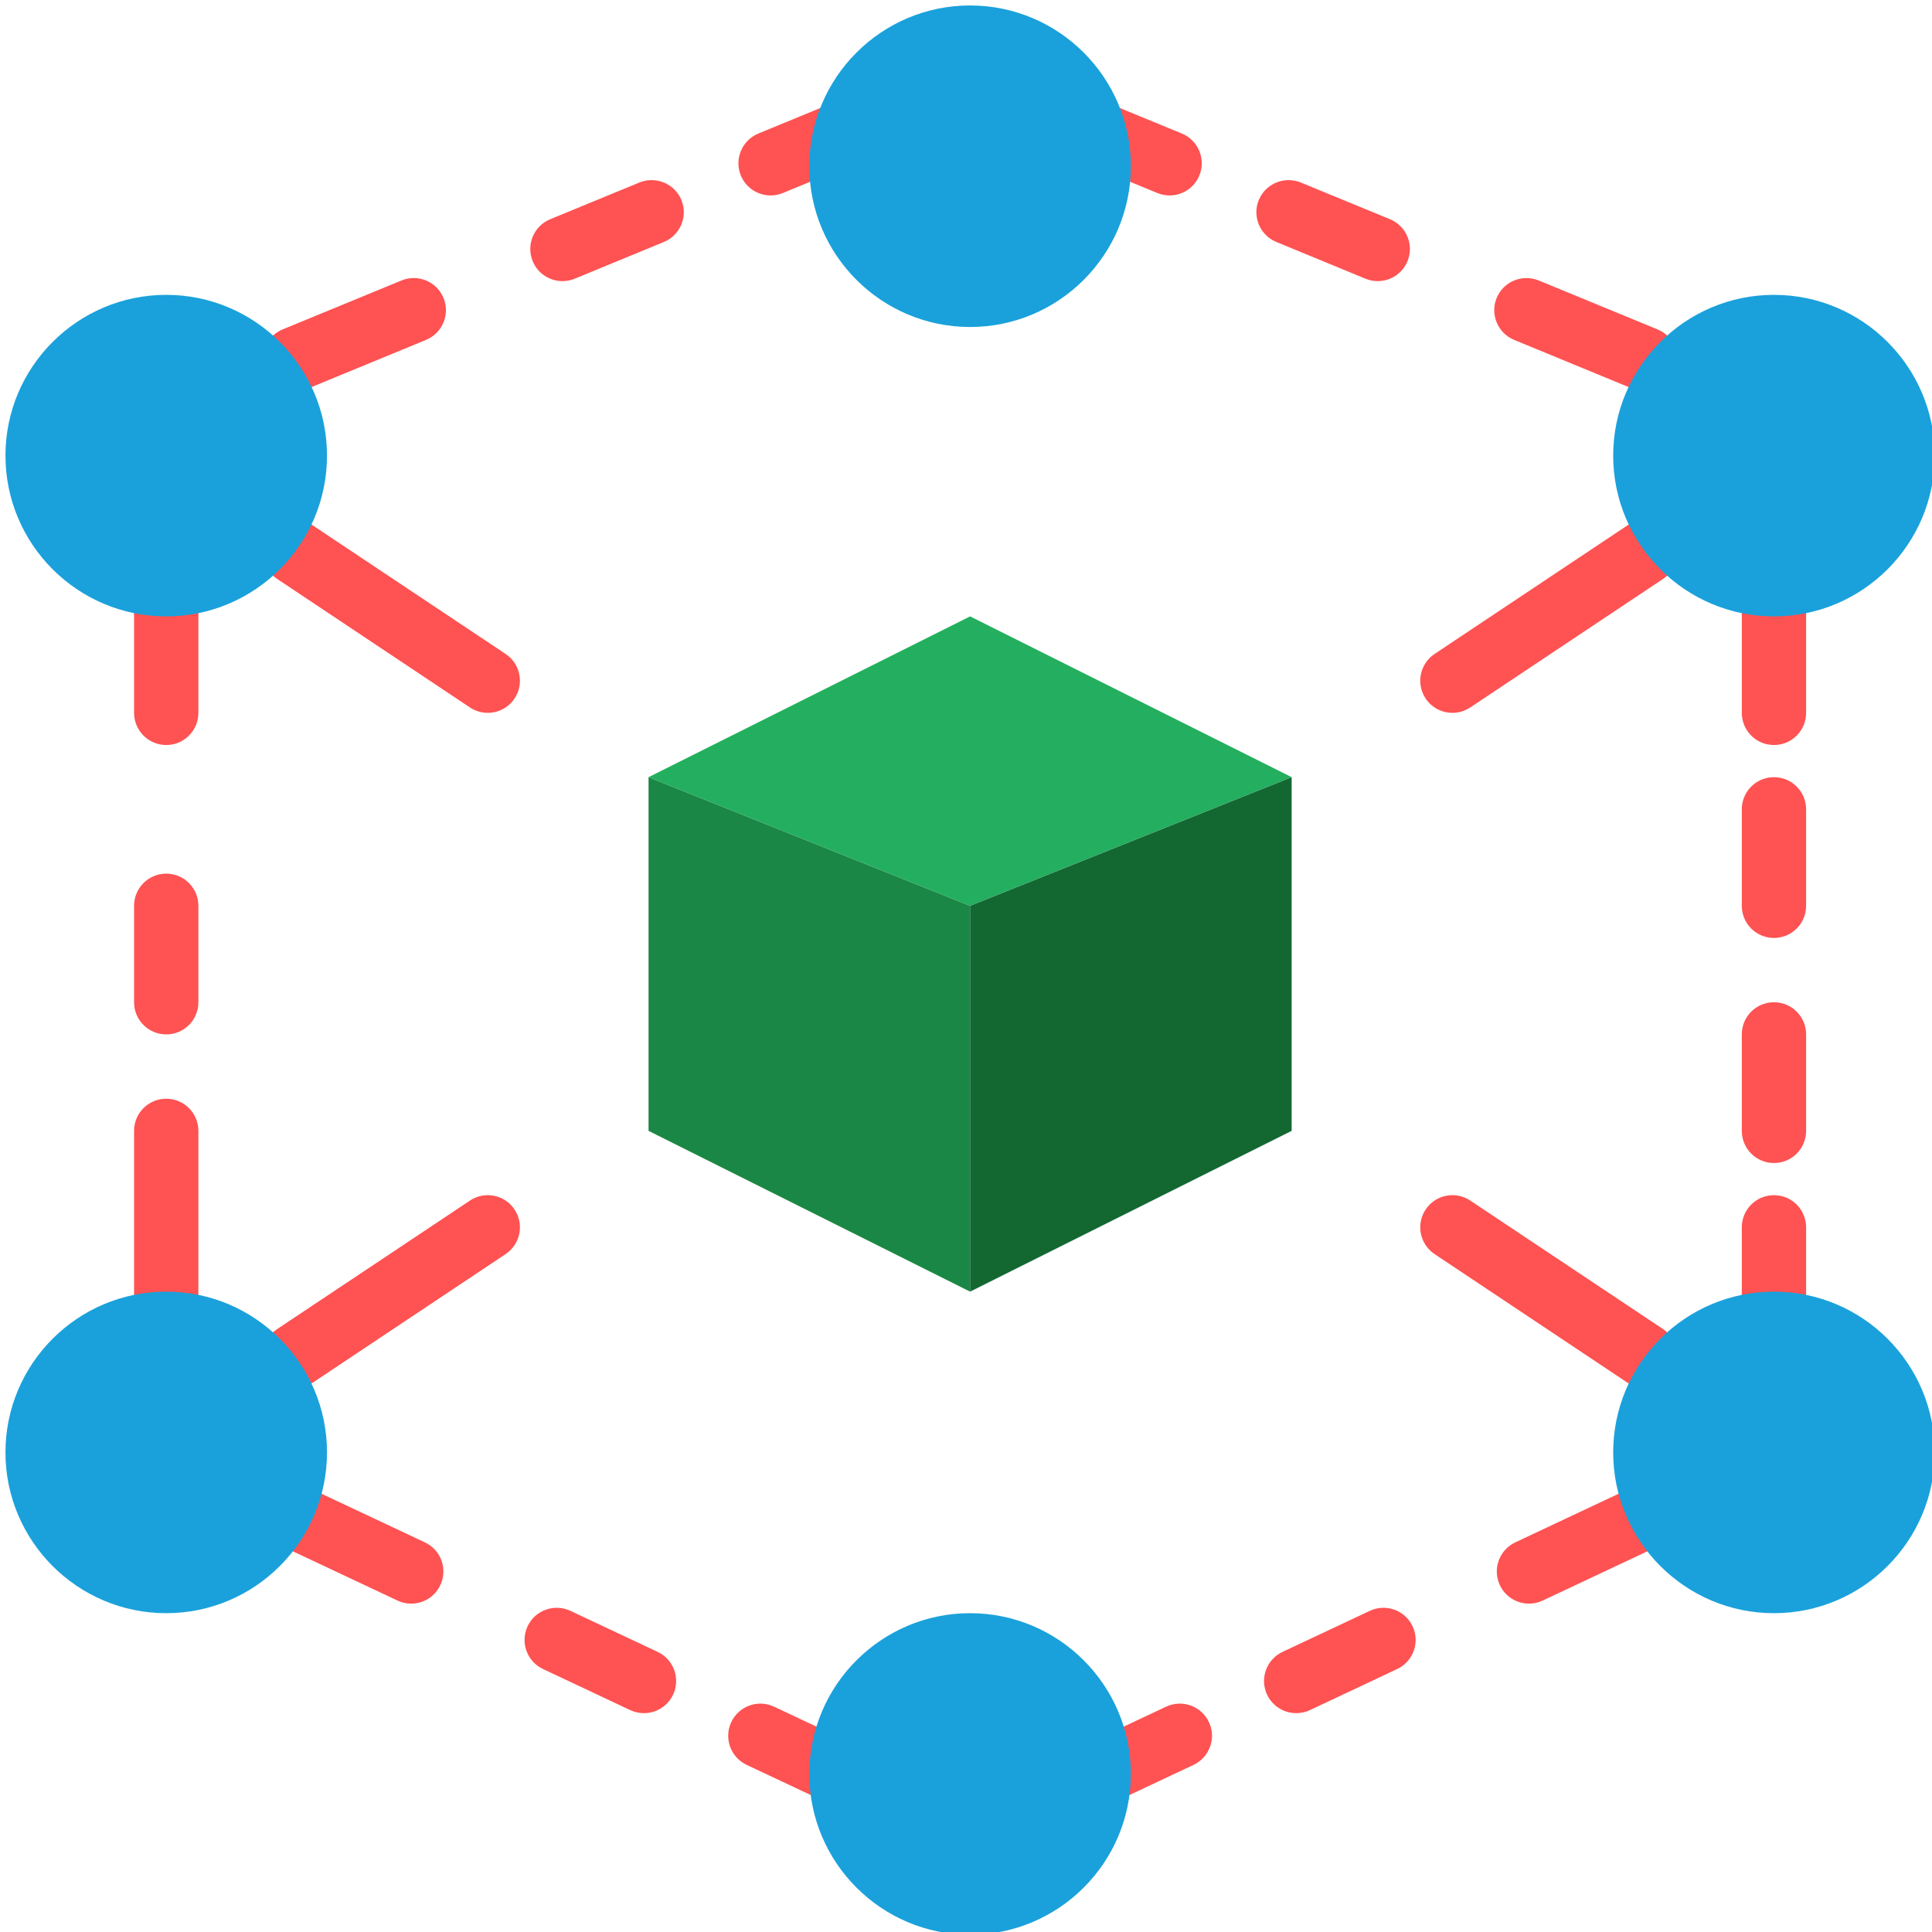
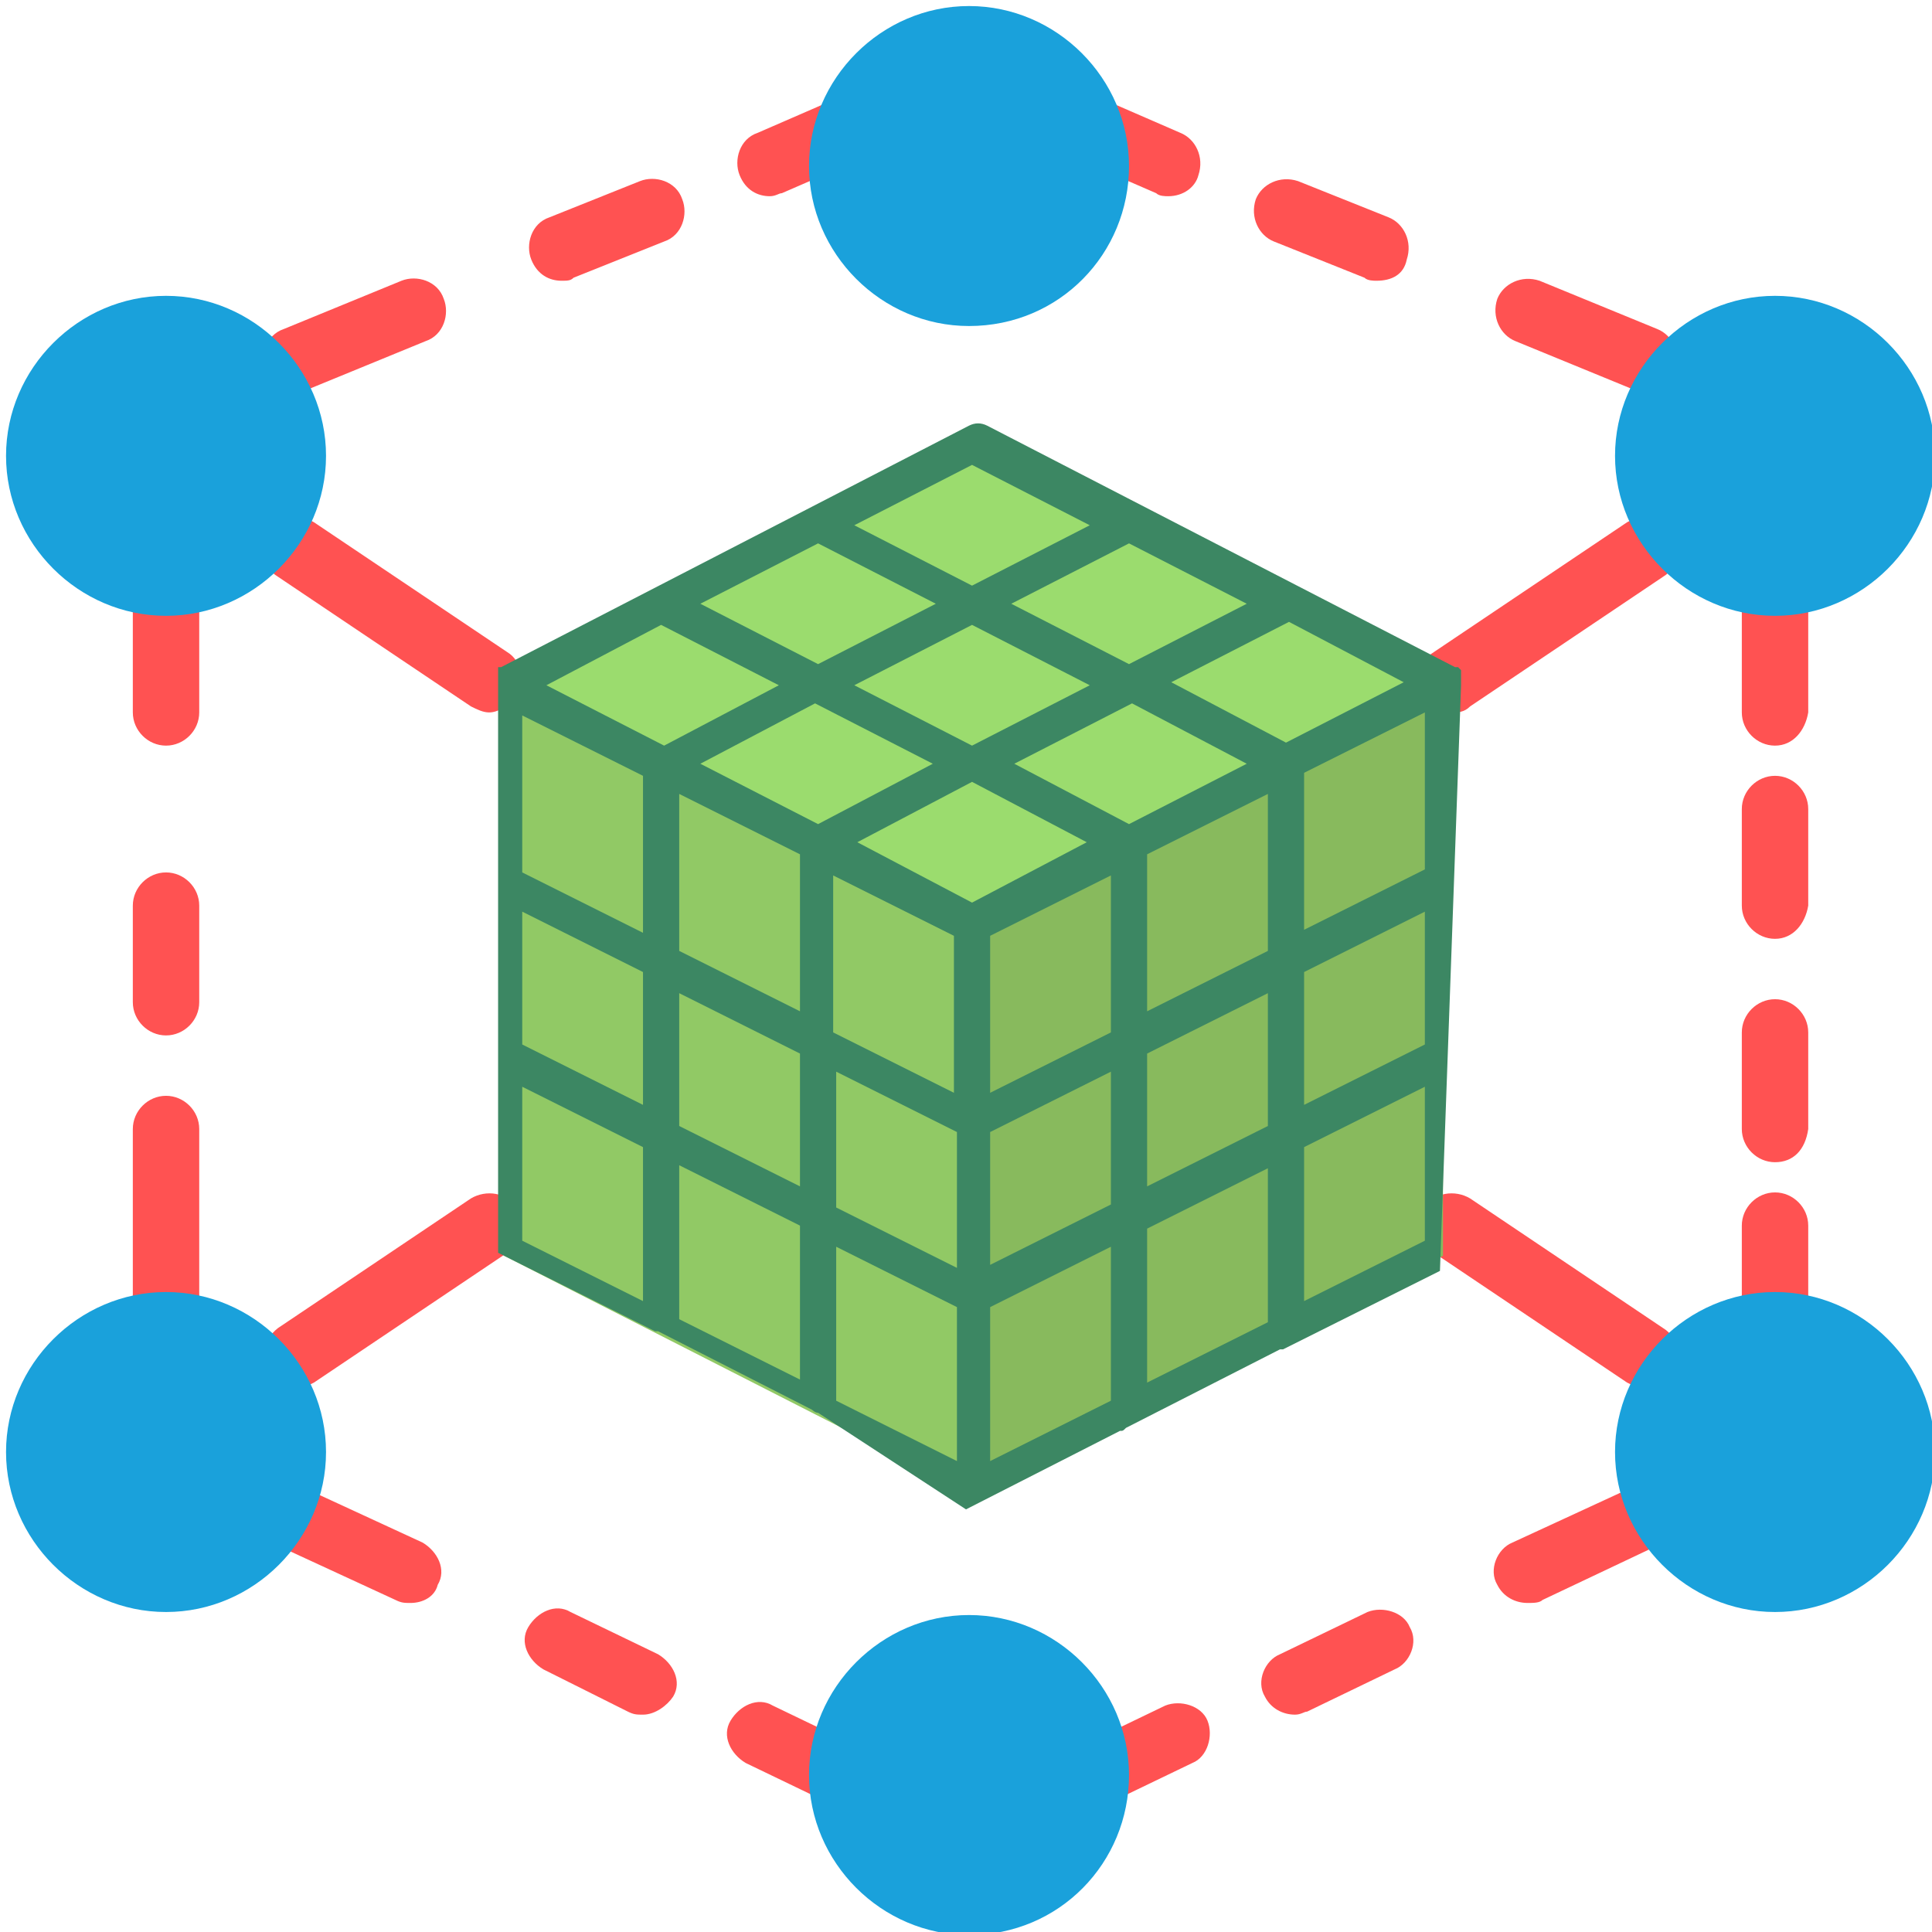
- <svg xmlns="http://www.w3.org/2000/svg" height="64px" width="64px" version="1.1" id="Layer_1" viewBox="-51.2 -51.2 614.40 614.40" xml:space="preserve" fill="#000000" stroke="#000000" stroke-width="0.005">
-   <defs id="defs54" />
-   <g id="SVGRepo_bgCarrier" stroke-width="0" transform="matrix(1.198303,0,0,1.198303,-49.4639,-49.4639)" />
-   <g id="SVGRepo_tracerCarrier" stroke-linecap="round" stroke-linejoin="round" stroke="#cccccc" stroke-width="7.168" transform="matrix(1.198303,0,0,1.198303,-49.4639,-49.4639)" />
-   <g id="SVGRepo_iconCarrier" transform="matrix(1.198303,0,0,1.198303,-49.4639,-49.4639)">
-     <g id="g48">
-       <g id="g16">
-         <path style="fill:#ff5252" d="m 42.667,196.267 c -4.71,0 -8.533,-3.814 -8.533,-8.533 V 153.6 c 0,-4.719 3.823,-8.533 8.533,-8.533 4.71,0 8.533,3.814 8.533,8.533 v 34.133 c 0,4.719 -3.823,8.534 -8.533,8.534 m 0,76.8 c -4.71,0 -8.533,-3.814 -8.533,-8.533 v -25.6 c 0,-4.719 3.823,-8.533 8.533,-8.533 4.71,0 8.533,3.814 8.533,8.533 v 25.6 c 0,4.718 -3.823,8.533 -8.533,8.533 m 0,85.333 c -4.71,0 -8.533,-3.814 -8.533,-8.533 v -51.2 c 0,-4.719 3.823,-8.533 8.533,-8.533 4.71,0 8.533,3.814 8.533,8.533 v 51.2 c 0,4.719 -3.823,8.533 -8.533,8.533" id="path4" />
-         <path style="fill:#ff5252" d="m 107.68,424.133 c -1.22,0 -2.458,-0.256 -3.627,-0.811 L 73.171,408.79 c -4.267,-2.005 -6.101,-7.091 -4.087,-11.358 2.005,-4.275 7.091,-6.093 11.349,-4.087 l 30.882,14.532 c 4.267,2.005 6.101,7.091 4.087,11.358 -1.45,3.089 -4.522,4.898 -7.722,4.898 m 61.772,29.065 c -1.22,0 -2.458,-0.256 -3.635,-0.802 L 142.658,441.49 c -4.258,-2.005 -6.093,-7.091 -4.087,-11.358 2.005,-4.267 7.1,-6.076 11.358,-4.087 l 23.159,10.897 c 4.267,2.005 6.093,7.091 4.087,11.358 -1.451,3.089 -4.523,4.898 -7.723,4.898 m 52.412,24.67 c -1.22,0 -2.458,-0.256 -3.627,-0.811 l -21.53,-10.129 c -4.267,-2.014 -6.101,-7.091 -4.087,-11.358 2.005,-4.267 7.1,-6.084 11.349,-4.096 l 21.53,10.138 c 4.267,2.005 6.093,7.091 4.087,11.358 -1.45,3.089 -4.522,4.898 -7.722,4.898" id="path6" />
-         <path style="fill:#ff5252" d="m 469.333,196.267 c -4.719,0 -8.533,-3.814 -8.533,-8.533 V 153.6 c 0,-4.719 3.814,-8.533 8.533,-8.533 4.719,0 8.533,3.814 8.533,8.533 v 34.133 c 0.001,4.719 -3.814,8.534 -8.533,8.534 m 0,51.2 c -4.719,0 -8.533,-3.814 -8.533,-8.533 v -25.6 c 0,-4.719 3.814,-8.533 8.533,-8.533 4.719,0 8.533,3.814 8.533,8.533 v 25.6 c 0.001,4.718 -3.814,8.533 -8.533,8.533 m 0,59.733 c -4.719,0 -8.533,-3.814 -8.533,-8.533 v -25.6 c 0,-4.719 3.814,-8.533 8.533,-8.533 4.719,0 8.533,3.814 8.533,8.533 v 25.6 c 0.001,4.719 -3.814,8.533 -8.533,8.533 m 0,51.2 c -4.719,0 -8.533,-3.814 -8.533,-8.533 v -25.6 c 0,-4.719 3.814,-8.533 8.533,-8.533 4.719,0 8.533,3.814 8.533,8.533 v 25.6 c 0.001,4.719 -3.814,8.533 -8.533,8.533" id="path8" />
-         <path style="fill:#ff5252" d="m 404.325,424.133 c -3.209,0 -6.272,-1.809 -7.731,-4.898 -2.005,-4.267 -0.171,-9.353 4.087,-11.358 l 30.882,-14.532 c 4.275,-2.005 9.353,-0.179 11.358,4.087 2.005,4.266 0.179,9.353 -4.087,11.358 l -30.882,14.532 c -1.178,0.555 -2.407,0.811 -3.627,0.811 m -61.773,29.065 c -3.2,0 -6.272,-1.809 -7.731,-4.898 -2.005,-4.267 -0.171,-9.353 4.087,-11.358 l 23.168,-10.897 c 4.258,-1.997 9.344,-0.179 11.349,4.087 2.014,4.267 0.179,9.353 -4.087,11.358 l -23.159,10.906 c -1.178,0.546 -2.415,0.802 -3.627,0.802 m -52.412,24.67 c -3.2,0 -6.272,-1.809 -7.731,-4.898 -2.005,-4.267 -0.179,-9.353 4.087,-11.358 l 21.53,-10.138 c 4.258,-1.988 9.353,-0.171 11.358,4.096 2.005,4.267 0.179,9.344 -4.087,11.358 l -21.53,10.129 c -1.178,0.555 -2.407,0.811 -3.627,0.811" id="path10" />
-         <path style="fill:#ff5252" d="m 308.946,50.417 c -1.084,0 -2.185,-0.205 -3.243,-0.64 l -18.816,-7.748 c -4.361,-1.801 -6.434,-6.784 -4.642,-11.145 1.792,-4.352 6.793,-6.417 11.136,-4.642 l 18.816,7.748 c 4.361,1.801 6.434,6.784 4.642,11.145 -1.357,3.293 -4.539,5.282 -7.893,5.282 m 55.236,22.741 c -1.084,0 -2.185,-0.205 -3.251,-0.64 L 337.26,62.764 c -4.352,-1.801 -6.434,-6.784 -4.642,-11.136 1.801,-4.352 6.793,-6.409 11.145,-4.642 l 23.671,9.745 c 4.361,1.801 6.434,6.784 4.642,11.145 -1.357,3.294 -4.54,5.282 -7.894,5.282 m 71.015,29.244 c -1.084,0 -2.176,-0.213 -3.243,-0.64 L 400.389,88.757 c -4.352,-1.801 -6.434,-6.784 -4.642,-11.136 1.801,-4.361 6.784,-6.409 11.145,-4.642 l 31.556,12.996 c 4.361,1.801 6.434,6.784 4.642,11.145 -1.357,3.285 -4.54,5.282 -7.893,5.282" id="path12" />
-         <path style="fill:#ff5252" d="m 203.054,50.417 c -3.354,0 -6.537,-1.988 -7.893,-5.282 -1.792,-4.361 0.282,-9.344 4.642,-11.145 l 18.816,-7.748 c 4.343,-1.783 9.335,0.282 11.136,4.642 1.792,4.361 -0.282,9.344 -4.642,11.145 l -18.816,7.748 c -1.058,0.435 -2.159,0.64 -3.243,0.64 m -55.236,22.741 c -3.354,0 -6.537,-1.988 -7.893,-5.282 -1.792,-4.361 0.282,-9.344 4.642,-11.145 l 23.671,-9.745 c 4.343,-1.775 9.344,0.282 11.145,4.642 1.792,4.352 -0.29,9.335 -4.642,11.136 l -23.671,9.754 c -1.068,0.435 -2.168,0.64 -3.252,0.64 m -71.015,29.244 c -3.354,0 -6.537,-1.997 -7.893,-5.282 -1.792,-4.361 0.282,-9.344 4.642,-11.145 l 31.556,-12.996 c 4.361,-1.783 9.344,0.282 11.145,4.642 1.792,4.352 -0.282,9.335 -4.642,11.136 l -31.565,13.005 c -1.058,0.426 -2.159,0.64 -3.243,0.64" id="path14" />
-       </g>
-       <polygon style="fill:#1b8746" points="170.667,298.667 170.667,204.8 256,238.933 256,341.333 " id="polygon18" />
-       <polygon style="fill:#136832" points="341.333,298.667 341.333,204.8 256,238.933 256,341.333 " id="polygon20" />
-       <polygon style="fill:#24ae5f" points="170.667,204.8 256,162.133 341.333,204.8 256,238.933 " id="polygon22" />
-       <g id="g32">
-         <path style="fill:#ff5252" d="m 127.991,187.733 c -1.621,0 -3.268,-0.469 -4.727,-1.434 l -51.2,-34.133 c -3.917,-2.62 -4.975,-7.91 -2.364,-11.836 2.62,-3.925 7.902,-4.983 11.836,-2.364 l 51.2,34.133 c 3.917,2.62 4.975,7.91 2.364,11.836 -1.647,2.467 -4.352,3.798 -7.109,3.798" id="path24" />
-         <path style="fill:#ff5252" d="m 384.009,187.733 c -2.756,0 -5.461,-1.331 -7.108,-3.797 -2.611,-3.925 -1.553,-9.216 2.364,-11.836 l 51.2,-34.133 c 3.934,-2.62 9.225,-1.562 11.836,2.364 2.62,3.925 1.562,9.216 -2.364,11.836 l -51.2,34.133 c -1.46,0.964 -3.107,1.433 -4.728,1.433" id="path26" />
-         <path style="fill:#ff5252" d="m 435.191,366.933 c -1.621,0 -3.268,-0.469 -4.727,-1.434 l -51.2,-34.133 c -3.917,-2.62 -4.975,-7.91 -2.364,-11.836 2.611,-3.925 7.91,-4.983 11.836,-2.364 l 51.2,34.133 c 3.925,2.62 4.983,7.91 2.364,11.836 -1.639,2.467 -4.352,3.798 -7.109,3.798" id="path28" />
-         <path style="fill:#ff5252" d="m 76.809,366.933 c -2.756,0 -5.461,-1.331 -7.108,-3.797 -2.611,-3.925 -1.553,-9.216 2.364,-11.836 l 51.2,-34.133 c 3.917,-2.62 9.216,-1.562 11.836,2.364 2.611,3.925 1.553,9.216 -2.364,11.836 l -51.2,34.133 c -1.46,0.964 -3.107,1.433 -4.728,1.433" id="path30" />
-       </g>
-       <g id="g46">
-         <path style="fill:#1aa1db" d="M 42.667,162.133 C 19.14,162.133 0,142.993 0,119.467 0,95.941 19.14,76.8 42.667,76.8 c 23.527,0 42.667,19.14 42.667,42.667 0,23.527 -19.141,42.666 -42.667,42.666" id="path34" />
-         <path style="fill:#1aa1db" d="m 256,85.333 c -23.526,0 -42.667,-19.14 -42.667,-42.667 C 213.333,19.139 232.474,0 256,0 c 23.526,0 42.667,19.14 42.667,42.667 0,23.527 -19.141,42.666 -42.667,42.666" id="path36" />
-         <path style="fill:#1aa1db" d="m 256,512 c -23.526,0 -42.667,-19.14 -42.667,-42.667 0,-23.526 19.14,-42.667 42.667,-42.667 23.526,0 42.667,19.14 42.667,42.667 C 298.667,492.86 279.526,512 256,512" id="path38" />
-         <path style="fill:#1aa1db" d="m 469.333,162.133 c -23.526,0 -42.667,-19.14 -42.667,-42.667 0,-23.527 19.141,-42.666 42.667,-42.666 23.527,0 42.667,19.14 42.667,42.667 0,23.527 -19.14,42.666 -42.667,42.666" id="path40" />
-         <path style="fill:#1aa1db" d="m 469.333,426.667 c -23.526,0 -42.667,-19.14 -42.667,-42.667 0,-23.527 19.14,-42.667 42.667,-42.667 23.527,0 42.667,19.141 42.667,42.667 0,23.526 -19.14,42.667 -42.667,42.667" id="path42" />
-         <path style="fill:#1aa1db" d="M 42.667,426.667 C 19.14,426.667 0,407.526 0,384 c 0,-23.526 19.14,-42.667 42.667,-42.667 23.527,0 42.666,19.141 42.666,42.667 0,23.526 -19.14,42.667 -42.666,42.667" id="path44" />
-       </g>
+ <svg xmlns="http://www.w3.org/2000/svg" version="1.1" x="0px" y="0px" viewBox="0 0 64 64" style="enable-background:new 0 0 64 64;" xml:space="preserve">
+   <style type="text/css">
+ 	.st0{fill:#FF5252;stroke:#000000;stroke-width:6.390949e-04;stroke-miterlimit:10;}
+ 	.st1{fill:#1AA1DB;stroke:#000000;stroke-width:6.390949e-04;stroke-miterlimit:10;}
+ 	.st2{fill:#91C965;}
+ 	.st3{fill:#88BA5D;}
+ 	.st4{fill:#9BDC6E;}
+ 	.st5{fill:#3C8763;}
+ </style>
+   <g id="net">
+     <g id="g16">
+       <path id="path4" class="st0" d="M5.5,24.7c-0.6,0-1.1-0.5-1.1-1.1v-4.3c0-0.6,0.5-1.1,1.1-1.1s1.1,0.5,1.1,1.1v4.3    C6.6,24.2,6.1,24.7,5.5,24.7 M5.5,34.3c-0.6,0-1.1-0.5-1.1-1.1V30c0-0.6,0.5-1.1,1.1-1.1s1.1,0.5,1.1,1.1v3.2    C6.6,33.8,6.1,34.3,5.5,34.3 M5.5,44.9c-0.6,0-1.1-0.5-1.1-1.1v-6.4c0-0.6,0.5-1.1,1.1-1.1s1.1,0.5,1.1,1.1v6.4    C6.6,44.4,6.1,44.9,5.5,44.9" />
+       <path id="path6" class="st0" d="M13.6,53.1c-0.2,0-0.3,0-0.5-0.1l-3.9-1.8c-0.5-0.3-0.8-0.9-0.5-1.4s0.9-0.8,1.4-0.5l3.9,1.8    c0.5,0.3,0.8,0.9,0.5,1.4C14.4,52.9,14,53.1,13.6,53.1 M21.3,56.8c-0.2,0-0.3,0-0.5-0.1L18,55.3c-0.5-0.3-0.8-0.9-0.5-1.4    s0.9-0.8,1.4-0.5l2.9,1.4c0.5,0.3,0.8,0.9,0.5,1.4C22.1,56.5,21.7,56.8,21.3,56.8 M27.9,59.8c-0.2,0-0.3,0-0.5-0.1l-2.7-1.3    c-0.5-0.3-0.8-0.9-0.5-1.4s0.9-0.8,1.4-0.5l2.7,1.3c0.5,0.3,0.8,0.9,0.5,1.4C28.7,59.6,28.3,59.8,27.9,59.8" />
+       <path id="path8" class="st0" d="M58.8,24.7c-0.6,0-1.1-0.5-1.1-1.1v-4.3c0-0.6,0.5-1.1,1.1-1.1s1.1,0.5,1.1,1.1v4.3    C59.8,24.2,59.4,24.7,58.8,24.7 M58.8,31.1c-0.6,0-1.1-0.5-1.1-1.1v-3.2c0-0.6,0.5-1.1,1.1-1.1s1.1,0.5,1.1,1.1V30    C59.8,30.6,59.4,31.1,58.8,31.1 M58.8,38.5c-0.6,0-1.1-0.5-1.1-1.1v-3.2c0-0.6,0.5-1.1,1.1-1.1s1.1,0.5,1.1,1.1v3.2    C59.8,38.1,59.4,38.5,58.8,38.5 M58.8,44.9c-0.6,0-1.1-0.5-1.1-1.1v-3.2c0-0.6,0.5-1.1,1.1-1.1s1.1,0.5,1.1,1.1v3.2    C59.8,44.4,59.4,44.9,58.8,44.9" />
+       <path id="path10" class="st0" d="M50.6,53.1c-0.4,0-0.8-0.2-1-0.6c-0.3-0.5,0-1.2,0.5-1.4l3.9-1.8c0.5-0.3,1.2,0,1.4,0.5    c0.3,0.5,0,1.2-0.5,1.4L51.1,53C51,53.1,50.8,53.1,50.6,53.1 M42.9,56.8c-0.4,0-0.8-0.2-1-0.6c-0.3-0.5,0-1.2,0.5-1.4l2.9-1.4    c0.5-0.2,1.2,0,1.4,0.5c0.3,0.5,0,1.2-0.5,1.4l-2.9,1.4C43.2,56.7,43.1,56.8,42.9,56.8 M36.4,59.8c-0.4,0-0.8-0.2-1-0.6    c-0.3-0.5,0-1.2,0.5-1.4l2.7-1.3c0.5-0.2,1.2,0,1.4,0.5s0,1.2-0.5,1.4l-2.7,1.3C36.7,59.8,36.5,59.8,36.4,59.8" />
+       <path id="path12" class="st0" d="M38.7,6.5c-0.1,0-0.3,0-0.4-0.1l-2.3-1c-0.5-0.2-0.8-0.8-0.6-1.4c0.2-0.5,0.8-0.8,1.4-0.6l2.3,1    c0.5,0.2,0.8,0.8,0.6,1.4C39.6,6.2,39.2,6.5,38.7,6.5 M45.6,9.3c-0.1,0-0.3,0-0.4-0.1l-3-1.2c-0.5-0.2-0.8-0.8-0.6-1.4    C41.8,6.1,42.4,5.8,43,6l3,1.2c0.5,0.2,0.8,0.8,0.6,1.4C46.5,9.1,46.1,9.3,45.6,9.3 M54.5,13c-0.1,0-0.3,0-0.4-0.1l-3.9-1.6    c-0.5-0.2-0.8-0.8-0.6-1.4c0.2-0.5,0.8-0.8,1.4-0.6l3.9,1.6c0.5,0.2,0.8,0.8,0.6,1.4C55.3,12.7,54.9,13,54.5,13" />
+       <path id="path14" class="st0" d="M25.5,6.5c-0.4,0-0.8-0.2-1-0.7s0-1.2,0.6-1.4l2.3-1c0.5-0.2,1.2,0,1.4,0.6    c0.2,0.5,0,1.2-0.6,1.4l-2.3,1C25.8,6.4,25.7,6.5,25.5,6.5 M18.6,9.3c-0.4,0-0.8-0.2-1-0.7s0-1.2,0.6-1.4l3-1.2    c0.5-0.2,1.2,0,1.4,0.6c0.2,0.5,0,1.2-0.6,1.4l-3,1.2C18.9,9.3,18.8,9.3,18.6,9.3 M9.8,13c-0.4,0-0.8-0.2-1-0.7s0-1.2,0.6-1.4    l3.9-1.6c0.5-0.2,1.2,0,1.4,0.6c0.2,0.5,0,1.2-0.6,1.4l-3.9,1.6C10,12.9,9.9,13,9.8,13" />
+     </g>
+     <g id="g32">
+       <path id="path24" class="st0" d="M16.2,23.6c-0.2,0-0.4-0.1-0.6-0.2l-6.4-4.3c-0.5-0.3-0.6-1-0.3-1.5s1-0.6,1.5-0.3l6.4,4.3    c0.5,0.3,0.6,1,0.3,1.5C16.8,23.4,16.5,23.6,16.2,23.6" />
+       <path id="path26" class="st0" d="M48.1,23.6c-0.3,0-0.7-0.2-0.9-0.5c-0.3-0.5-0.2-1.2,0.3-1.5l6.4-4.3c0.5-0.3,1.2-0.2,1.5,0.3    s0.2,1.2-0.3,1.5l-6.4,4.3C48.5,23.6,48.3,23.6,48.1,23.6" />
+       <path id="path28" class="st0" d="M54.5,46c-0.2,0-0.4-0.1-0.6-0.2l-6.4-4.3c-0.5-0.3-0.6-1-0.3-1.5s1-0.6,1.5-0.3l6.4,4.3    c0.5,0.3,0.6,1,0.3,1.5C55.2,45.8,54.8,46,54.5,46" />
+       <path id="path30" class="st0" d="M9.8,46c-0.3,0-0.7-0.2-0.9-0.5C8.6,45,8.7,44.4,9.2,44l6.4-4.3c0.5-0.3,1.2-0.2,1.5,0.3    s0.2,1.2-0.3,1.5l-6.4,4.3C10.2,45.9,10,46,9.8,46" />
+     </g>
+     <g id="g46">
+       <path id="path34" class="st1" d="M5.5,20.4c-2.9,0-5.3-2.4-5.3-5.3s2.4-5.3,5.3-5.3s5.3,2.4,5.3,5.3S8.4,20.4,5.5,20.4" />
+       <path id="path36" class="st1" d="M32.1,10.8c-2.9,0-5.3-2.4-5.3-5.3s2.4-5.3,5.3-5.3s5.3,2.4,5.3,5.3S35.1,10.8,32.1,10.8" />
+       <path id="path38" class="st1" d="M32.1,64.1c-2.9,0-5.3-2.4-5.3-5.3c0-2.9,2.4-5.3,5.3-5.3s5.3,2.4,5.3,5.3S35.1,64.1,32.1,64.1" />
+       <path id="path40" class="st1" d="M58.8,20.4c-2.9,0-5.3-2.4-5.3-5.3s2.4-5.3,5.3-5.3c2.9,0,5.3,2.4,5.3,5.3S61.7,20.4,58.8,20.4" />
+       <path id="path42" class="st1" d="M58.8,53.4c-2.9,0-5.3-2.4-5.3-5.3c0-2.9,2.4-5.3,5.3-5.3c2.9,0,5.3,2.4,5.3,5.3    S61.7,53.4,58.8,53.4" />
+       <path id="path44" class="st1" d="M5.5,53.4c-2.9,0-5.3-2.4-5.3-5.3s2.4-5.3,5.3-5.3s5.3,2.4,5.3,5.3S8.4,53.4,5.5,53.4" />
+     </g>
+   </g>
+   <g id="cube">
+     <g>
+       <polygon id="polygon18" class="st2" points="16.7,41.6 16.7,22.6 32.2,30.7 32.2,49.5   " />
+       <polygon id="polygon20" class="st3" points="47.8,41.6 47.8,22.6 32.2,30.7 32.2,49.6   " />
+       <polygon id="polygon22" class="st4" points="16.7,22.6 32.5,14.6 47.8,22.6 32.2,30.7   " />
+       <path id="path4_00000163069267588332021340000012919285466319501952_" class="st5" d="M48.4,22.7C48.4,22.6,48.4,22.6,48.4,22.7    C48.4,22.6,48.4,22.6,48.4,22.7c0-0.1,0-0.1,0-0.2c0,0,0,0,0,0c0,0,0,0,0-0.1c0,0,0,0,0,0c0,0,0,0,0-0.1c0,0,0,0,0,0    c0,0,0,0,0-0.1c0,0,0,0,0,0c0,0,0,0-0.1-0.1c0,0,0,0,0,0c0,0,0,0,0,0c0,0,0,0,0,0c0,0,0,0-0.1,0c0,0,0,0,0,0l-15.5-8    c-0.2-0.1-0.4-0.1-0.6,0l-15.5,8c0,0,0,0,0,0c0,0,0,0-0.1,0c0,0,0,0,0,0c0,0,0,0,0,0c0,0,0,0,0,0c0,0,0,0,0,0.1c0,0,0,0,0,0    c0,0,0,0,0,0.1c0,0,0,0,0,0c0,0,0,0,0,0.1c0,0,0,0,0,0c0,0,0,0,0,0.1c0,0,0,0,0,0c0,0,0,0,0,0.1c0,0,0,0,0,0c0,0,0,0.1,0,0.1v18.8    c0,0,0,0,0,0c0,0,0,0,0,0c0,0,0,0,0,0c0,0,0,0,0,0c0,0,0,0,0,0c0,0,0,0,0,0c0,0,0,0,0,0c0,0,0,0,0,0c0,0,0,0,0,0c0,0,0,0,0,0    c0,0,0,0,0,0c0,0,0,0,0,0c0,0,0,0,0,0c0,0,0,0,0,0c0,0,0,0,0,0c0,0,0,0,0,0c0,0,0,0,0,0c0,0,0,0,0,0c0,0,0,0,0,0c0,0,0,0,0,0    c0,0,0,0,0,0c0,0,0,0,0,0c0,0,0,0,0,0c0,0,0,0,0,0l5.2,2.6c0,0,0,0,0.1,0l5.1,2.6c0,0,0.1,0.1,0.2,0.1L32,50c0,0,0,0,0,0    c0,0,0,0,0,0c0,0,0,0,0,0c0,0,0,0,0,0c0,0,0,0,0,0c0,0,0,0,0,0c0,0,0,0,0,0c0,0,0,0,0,0c0,0,0,0,0,0c0,0,0,0,0,0c0,0,0,0,0,0    c0,0,0,0,0,0c0,0,0,0,0,0c0,0,0,0,0,0c0,0,0,0,0,0c0,0,0,0,0,0c0,0,0,0,0,0c0,0,0,0,0,0c0,0,0,0,0,0c0,0,0,0,0,0c0,0,0,0,0,0    c0,0,0,0,0,0c0,0,0,0,0,0c0,0,0,0,0,0c0,0,0,0,0,0c0,0,0,0,0,0c0,0,0,0,0,0c0,0,0,0,0,0l5.1-2.6c0.1,0,0.1,0,0.2-0.1l5.1-2.6    c0,0,0,0,0.1,0l5.2-2.6c0,0,0,0,0,0c0,0,0,0,0,0c0,0,0,0,0,0c0,0,0,0,0,0c0,0,0,0,0,0c0,0,0,0,0,0c0,0,0,0,0,0c0,0,0,0,0,0    c0,0,0,0,0,0c0,0,0,0,0,0c0,0,0,0,0,0c0,0,0,0,0,0c0,0,0,0,0,0c0,0,0,0,0,0c0,0,0,0,0,0c0,0,0,0,0,0c0,0,0,0,0,0c0,0,0,0,0,0    c0,0,0,0,0,0c0,0,0,0,0,0c0,0,0,0,0,0c0,0,0,0,0,0c0,0,0,0,0,0c0,0,0,0,0,0L48.4,22.7L48.4,22.7z M27.1,18l3.9,2l-3.9,2l-3.9-2    L27.1,18z M32.2,20.7l3.9,2l-3.9,2l-3.9-2L32.2,20.7z M41.3,20l-3.9,2l-3.9-2l3.9-2L41.3,20z M17.3,30.2l4,2v4.4l-4-2V30.2z     M22.5,32.9l4,2v4.4l-4-2V32.9z M31.6,36.2l-4-2V29l4,2V36.2z M32.8,31l4-2v5.2l-4,2V31z M38,28.3l4-2v5.2l-4,2V28.3z M32.2,29.9    l-3.8-2l3.8-2l3.8,2L32.2,29.9z M26.5,33.5l-4-2v-5.2l4,2V33.5z M27.7,35.5l4,2V42l-4-2V35.5z M32.8,37.5l4-2v4.4l-4,2V37.5z     M38,34.9l4-2v4.4l-4,2V34.9z M43.2,32.2l4-2v4.4l-4,2V32.2z M47.2,28.8l-4,2v-5.2l4-2V28.8z M37.4,27.3l-3.8-2l3.9-2l3.8,2    L37.4,27.3z M30.9,25.3l-3.8,2l-3.9-2l3.8-2L30.9,25.3z M21.3,30.9l-4-2v-5.2l4,2V30.9z M17.3,36l4,2v5.1l-4-2V36z M22.5,38.6l4,2    v5.1l-4-2V38.6z M27.7,41.3l4,2v5.1l-4-2V41.3z M32.8,43.3l4-2v5.1l-4,2V43.3z M38,40.7l4-2v5.1l-4,2V40.7z M43.2,38l4-2v5.1l-4,2    V38z M42.6,24.6l-3.8-2l3.9-2l3.8,2L42.6,24.6z M32.2,15.4l3.9,2l-3.9,2l-3.9-2L32.2,15.4z M21.9,20.7l3.9,2l-3.8,2l-3.9-2    L21.9,20.7z" />
    </g>
  </g>
</svg>
